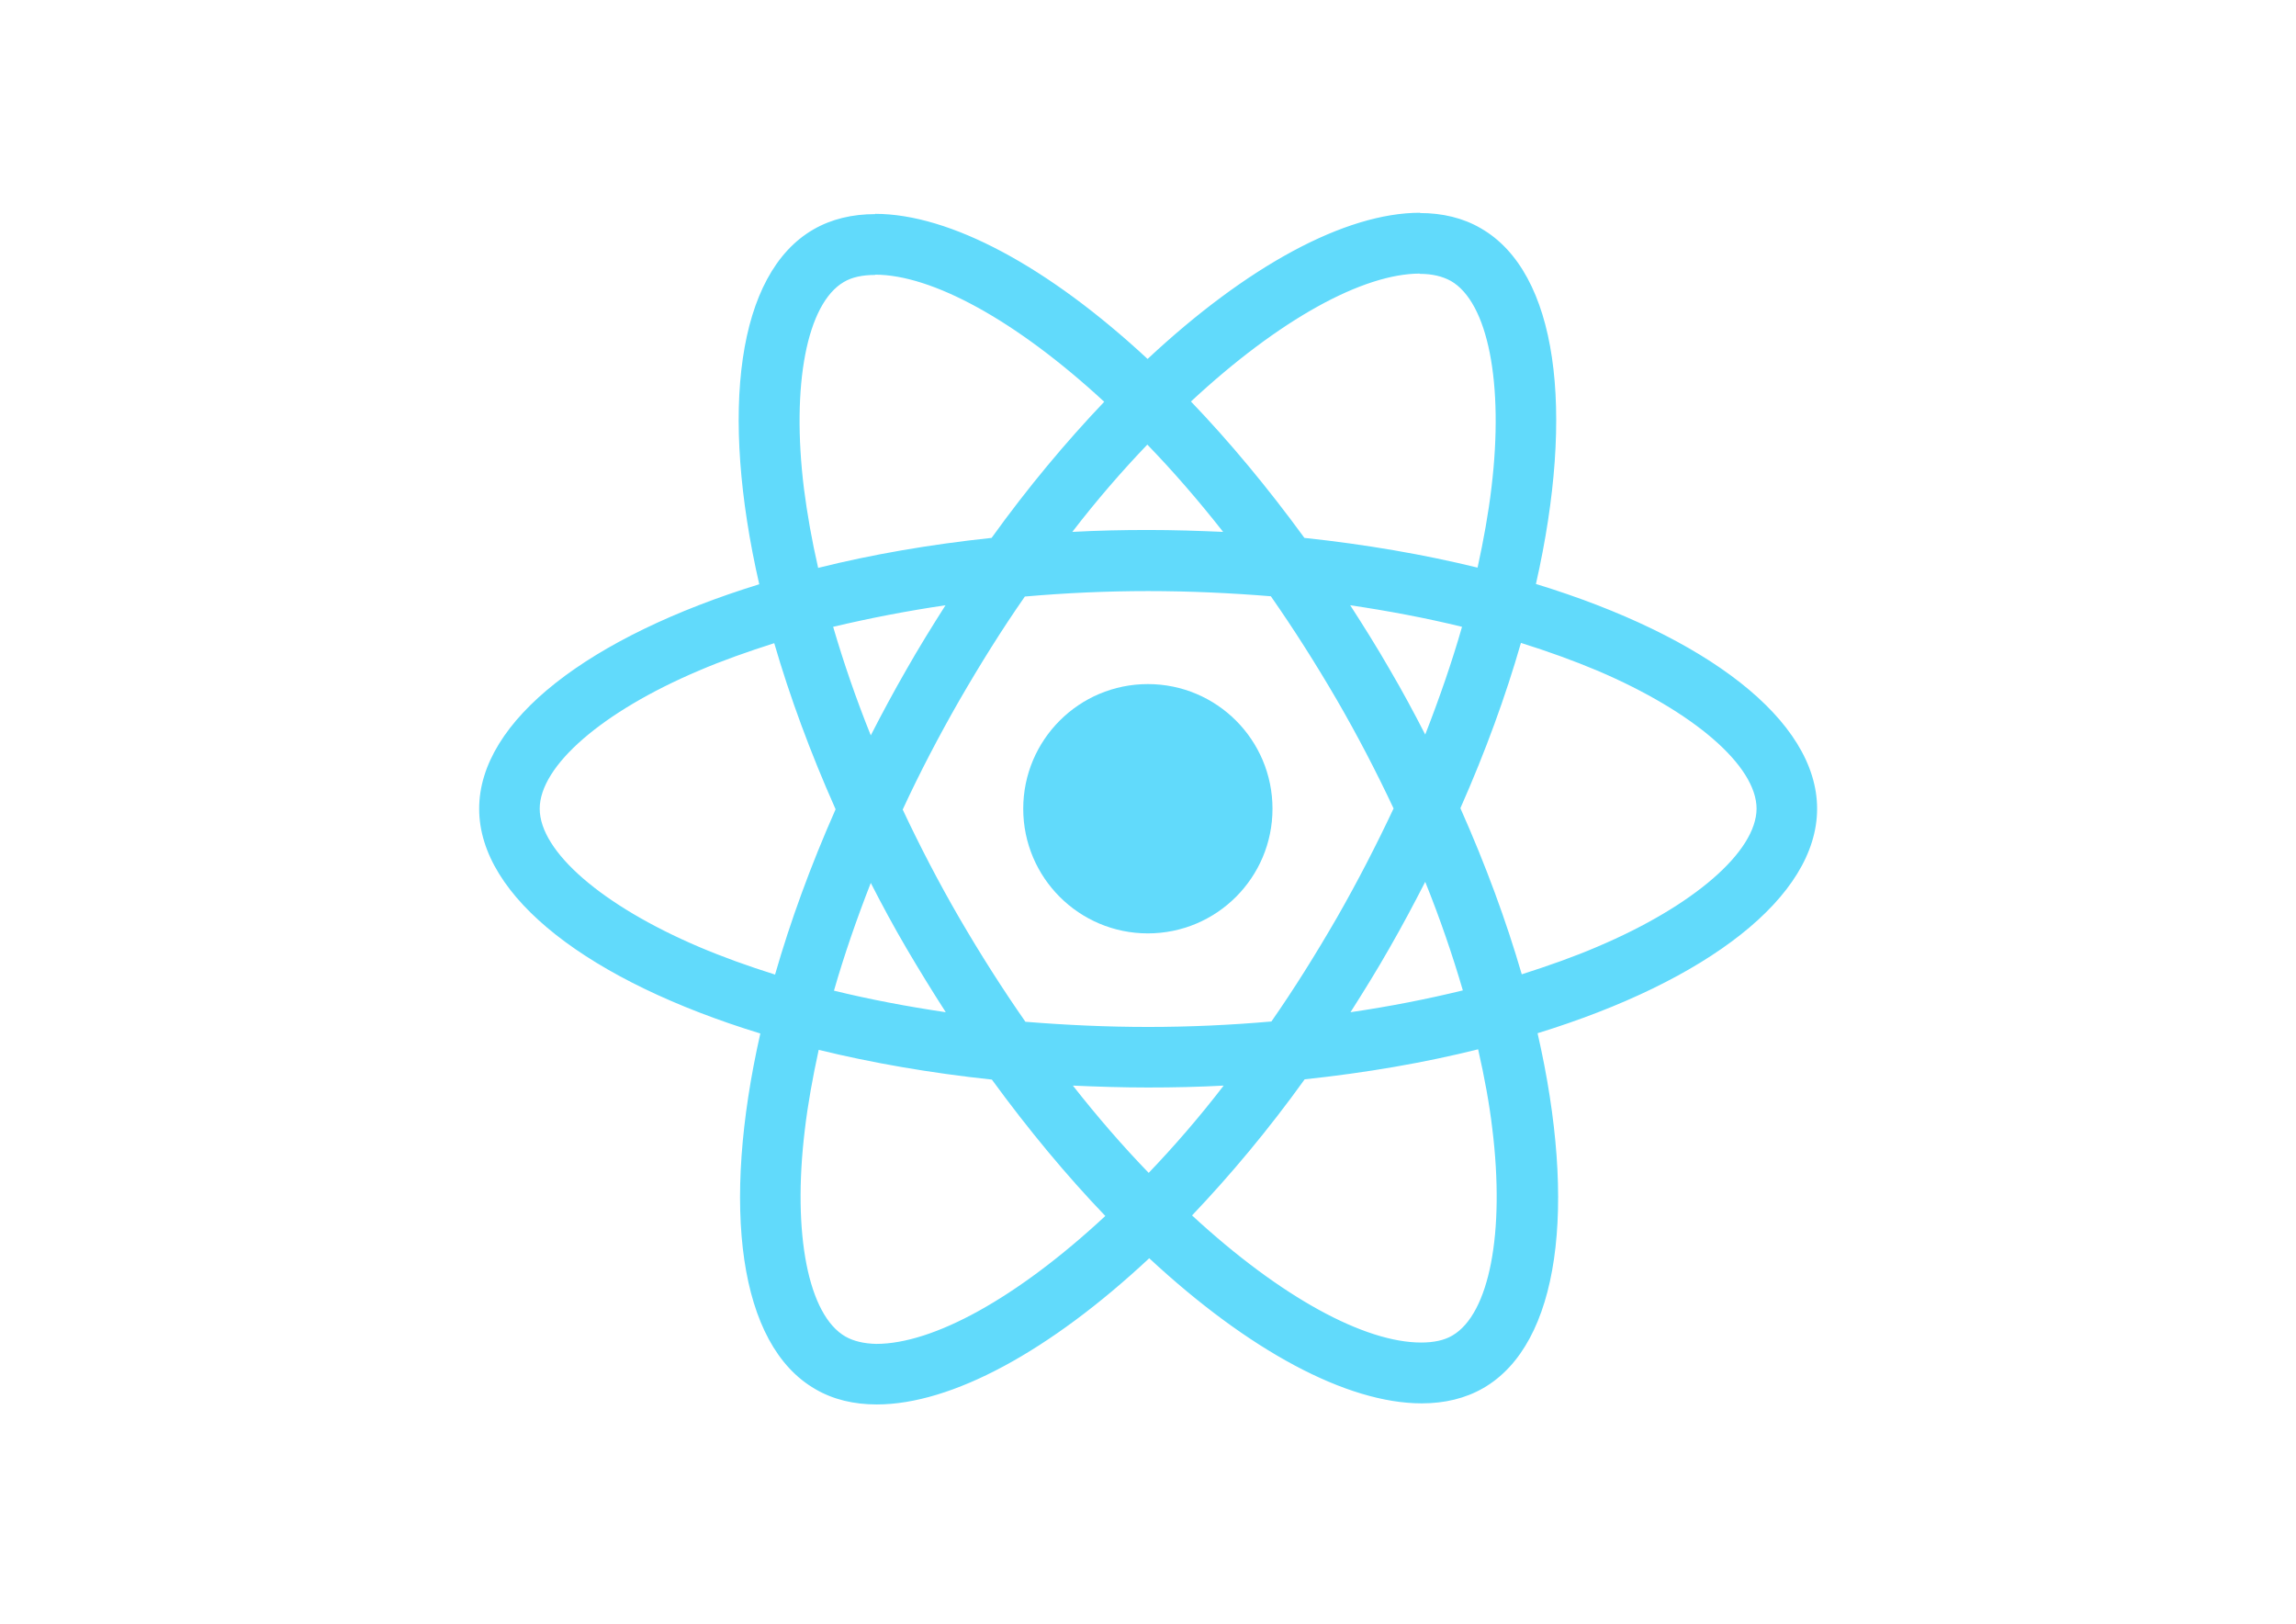
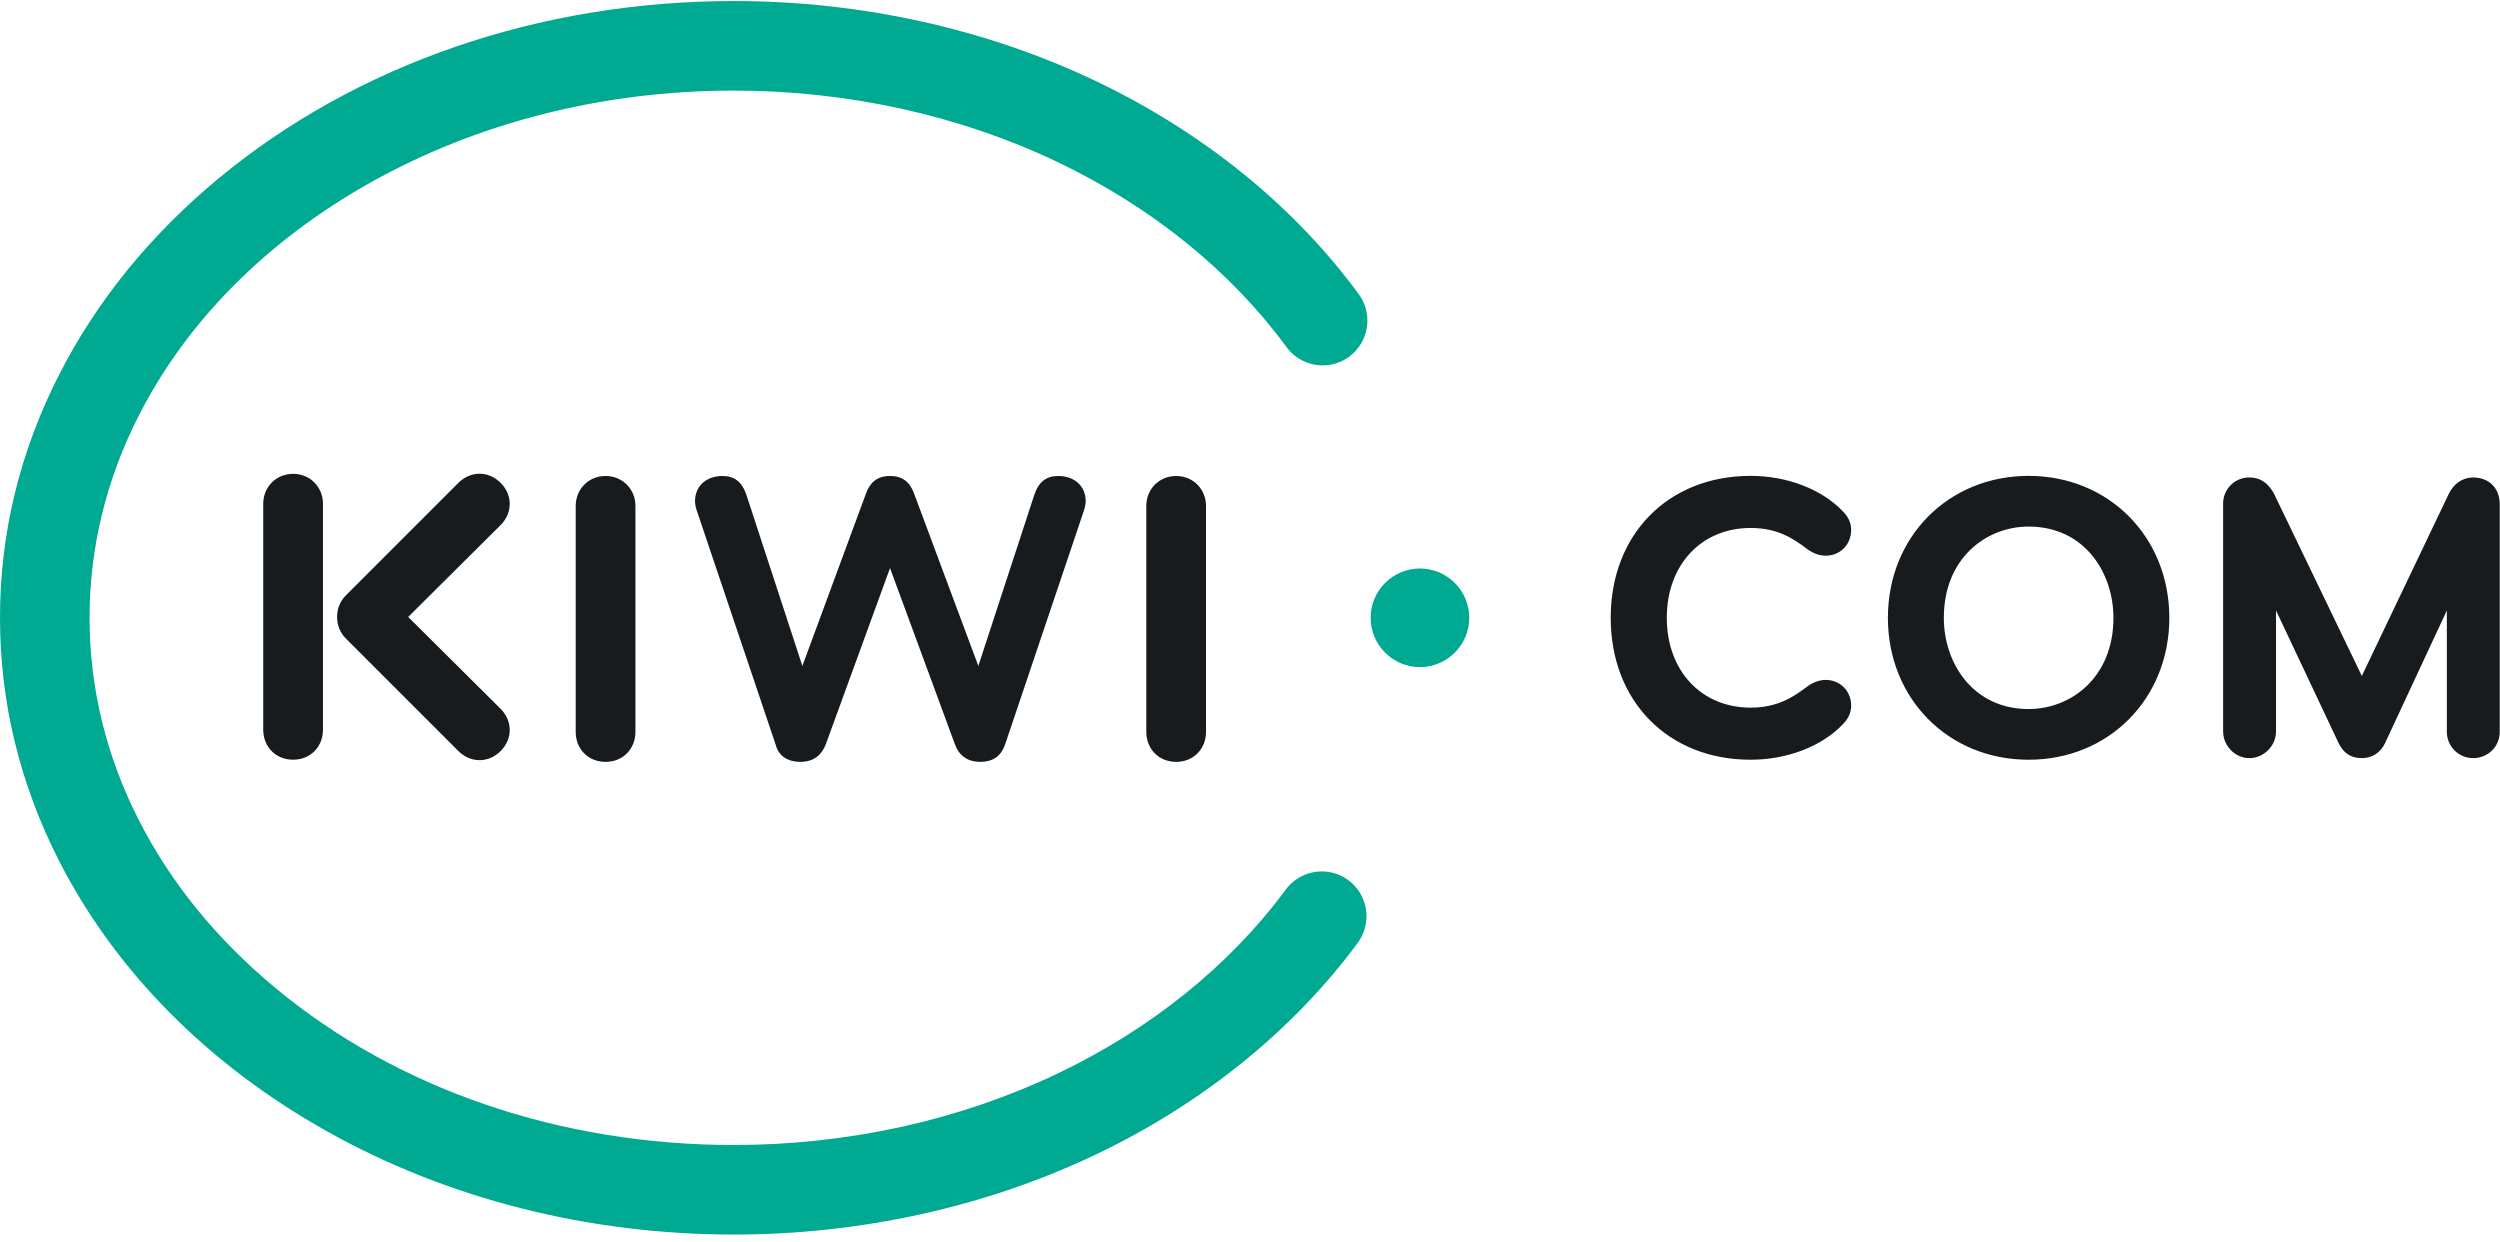
- <svg xmlns="http://www.w3.org/2000/svg" viewBox="0 0 841.9 595.3">
-   <g fill="#61DAFB">
-     <path d="M666.3 296.5c0-32.5-40.7-63.3-103.1-82.4 14.4-63.6 8-114.2-20.2-130.4-6.5-3.8-14.1-5.6-22.4-5.6v22.3c4.6 0 8.3.9 11.4 2.6 13.6 7.8 19.5 37.5 14.9 75.7-1.1 9.4-2.9 19.3-5.1 29.4-19.6-4.8-41-8.5-63.5-10.9-13.5-18.5-27.5-35.3-41.6-50 32.6-30.3 63.2-46.9 84-46.9V78c-27.5 0-63.5 19.6-99.9 53.6-36.4-33.8-72.4-53.2-99.9-53.2v22.3c20.7 0 51.4 16.5 84 46.6-14 14.7-28 31.4-41.3 49.9-22.6 2.4-44 6.1-63.6 11-2.3-10-4-19.7-5.2-29-4.7-38.2 1.1-67.9 14.6-75.8 3-1.8 6.9-2.6 11.5-2.6V78.5c-8.4 0-16 1.8-22.6 5.6-28.1 16.2-34.4 66.7-19.9 130.1-62.2 19.2-102.7 49.9-102.7 82.3 0 32.5 40.7 63.3 103.1 82.4-14.4 63.6-8 114.2 20.2 130.4 6.5 3.8 14.1 5.6 22.5 5.6 27.5 0 63.5-19.6 99.9-53.6 36.4 33.8 72.4 53.2 99.9 53.2 8.4 0 16-1.8 22.6-5.6 28.1-16.2 34.4-66.7 19.9-130.1 62-19.1 102.5-49.9 102.5-82.3zm-130.2-66.7c-3.7 12.9-8.3 26.2-13.5 39.5-4.1-8-8.4-16-13.1-24-4.6-8-9.5-15.8-14.4-23.4 14.2 2.1 27.9 4.7 41 7.9zm-45.8 106.5c-7.8 13.5-15.8 26.3-24.1 38.2-14.9 1.3-30 2-45.2 2-15.1 0-30.2-.7-45-1.9-8.3-11.9-16.4-24.6-24.2-38-7.6-13.1-14.5-26.4-20.8-39.8 6.2-13.4 13.2-26.8 20.7-39.9 7.8-13.5 15.8-26.3 24.1-38.2 14.9-1.3 30-2 45.2-2 15.1 0 30.2.7 45 1.9 8.3 11.9 16.4 24.6 24.2 38 7.6 13.1 14.5 26.4 20.8 39.8-6.3 13.4-13.2 26.8-20.7 39.9zm32.3-13c5.4 13.4 10 26.8 13.8 39.8-13.1 3.2-26.9 5.9-41.2 8 4.9-7.7 9.8-15.6 14.4-23.7 4.6-8 8.9-16.1 13-24.1zM421.2 430c-9.3-9.6-18.6-20.3-27.8-32 9 .4 18.2.7 27.5.7 9.4 0 18.7-.2 27.8-.7-9 11.7-18.3 22.4-27.5 32zm-74.4-58.9c-14.2-2.1-27.9-4.7-41-7.9 3.7-12.9 8.3-26.2 13.5-39.5 4.1 8 8.4 16 13.1 24 4.7 8 9.5 15.8 14.4 23.4zM420.7 163c9.3 9.6 18.6 20.3 27.8 32-9-.4-18.2-.7-27.5-.7-9.4 0-18.7.2-27.8.7 9-11.7 18.3-22.4 27.5-32zm-74 58.9c-4.9 7.7-9.8 15.6-14.4 23.7-4.6 8-8.9 16-13 24-5.4-13.4-10-26.8-13.8-39.8 13.1-3.1 26.9-5.8 41.2-7.9zm-90.5 125.2c-35.4-15.1-58.3-34.9-58.3-50.6 0-15.7 22.9-35.6 58.3-50.6 8.6-3.7 18-7 27.7-10.1 5.7 19.6 13.2 40 22.5 60.9-9.2 20.8-16.6 41.1-22.2 60.6-9.9-3.1-19.3-6.5-28-10.2zM310 490c-13.6-7.8-19.5-37.5-14.9-75.7 1.1-9.4 2.9-19.3 5.1-29.4 19.6 4.8 41 8.5 63.5 10.9 13.5 18.5 27.5 35.3 41.6 50-32.6 30.3-63.2 46.9-84 46.9-4.5-.1-8.3-1-11.3-2.7zm237.2-76.2c4.7 38.2-1.1 67.9-14.6 75.8-3 1.8-6.9 2.6-11.5 2.6-20.7 0-51.4-16.5-84-46.6 14-14.7 28-31.4 41.3-49.9 22.6-2.4 44-6.1 63.6-11 2.3 10.1 4.1 19.8 5.2 29.1zm38.5-66.7c-8.6 3.7-18 7-27.7 10.1-5.7-19.6-13.2-40-22.5-60.9 9.2-20.8 16.6-41.1 22.2-60.6 9.9 3.1 19.3 6.5 28.1 10.2 35.4 15.1 58.3 34.9 58.3 50.6-.1 15.7-23 35.6-58.4 50.6zM320.8 78.4z" />
-     <circle cx="420.9" cy="296.5" r="45.7" />
-     <path d="M520.5 78.1z" />
+ <svg xmlns="http://www.w3.org/2000/svg" width="278" height="138">
+   <g fill="none">
+     <path fill="#171B1E" d="M120.447 57.027c.14-.354.282-.919.282-1.272 0-1.907-1.483-2.826-3.037-2.826-1.342 0-2.19.636-2.685 2.12l-6.216 19.003-7.135-19.145c-.424-1.2-1.2-1.978-2.685-1.978-1.483 0-2.26.777-2.683 1.978l-7.065 19.145-6.216-19.003c-.495-1.483-1.343-2.12-2.685-2.12-1.554 0-3.037.919-3.037 2.826 0 .353.14.918.282 1.272l8.689 25.784c.283 1.13 1.2 1.908 2.755 1.908 1.554 0 2.402-.848 2.826-1.979l7.134-19.568 7.206 19.568c.424 1.2 1.342 1.979 2.826 1.979s2.331-.706 2.755-1.908l8.689-25.784zM55.67 78.823L45.39 68.605l10.28-10.217c1.298-1.3 1.4-3.298 0-4.696-1.399-1.399-3.397-1.3-4.695 0L38.467 66.2a3.303 3.303 0 0 0-.979 2.405 3.302 3.302 0 0 0 .979 2.405l12.508 12.507c1.298 1.3 3.296 1.4 4.695 0 1.398-1.397 1.298-3.395 0-4.694zM35.913 81.16V56.01c0-1.836-1.412-3.32-3.32-3.32s-3.32 1.484-3.32 3.32v25.15c0 1.835 1.341 3.319 3.32 3.319 1.978 0 3.32-1.484 3.32-3.32zm28.105-24.91v25.147c0 1.837 1.343 3.322 3.32 3.322 1.98 0 3.322-1.485 3.322-3.322V56.25c0-1.837-1.414-3.32-3.321-3.32-1.907 0-3.32 1.483-3.32 3.32zm63.45 0v25.147c0 1.837 1.342 3.322 3.32 3.322 1.978 0 3.32-1.485 3.32-3.322V56.25c0-1.837-1.413-3.32-3.32-3.32-1.907 0-3.32 1.483-3.32 3.32zm0 0v25.147c0 1.837 1.342 3.322 3.32 3.322 1.978 0 3.32-1.485 3.32-3.322V56.25c0-1.837-1.413-3.32-3.32-3.32-1.907 0-3.32 1.483-3.32 3.32zm0 0v25.147c0 1.837 1.342 3.322 3.32 3.322 1.978 0 3.32-1.485 3.32-3.322V56.25c0-1.837-1.413-3.32-3.32-3.32-1.907 0-3.32 1.483-3.32 3.32zm67.2 2.46c2.975 0 4.71 1.136 6.371 2.402.663.458 1.312.68 1.982.68 1.612 0 2.829-1.236 2.829-2.874 0-.764-.31-1.446-.947-2.084-2.37-2.453-6.196-3.917-10.235-3.917-9.16 0-15.559 6.49-15.559 15.782 0 9.293 6.398 15.783 15.56 15.783 4.038 0 7.858-1.459 10.217-3.901.648-.65.964-1.336.964-2.1 0-1.638-1.217-2.874-2.83-2.874-.671 0-1.334.233-2.029.714-1.569 1.198-3.35 2.368-6.323 2.368-5.487 0-9.32-4.108-9.32-9.99 0-5.882 3.833-9.989 9.32-9.989zm30.914-5.793c-8.92 0-15.648 6.785-15.648 15.782 0 8.998 6.727 15.783 15.648 15.783 8.92 0 15.647-6.785 15.647-15.783 0-8.997-6.726-15.782-15.647-15.782zm0 25.928c-6.19 0-9.428-5.104-9.428-10.146 0-6.66 4.743-10.145 9.428-10.145 6.192 0 9.432 5.104 9.432 10.145 0 6.661-4.745 10.146-9.432 10.146zm49.427-25.75c-1.15 0-2.16.681-2.703 1.82l-9.671 20.25-.085-.178-9.693-20.112c-.669-1.214-1.535-1.78-2.727-1.78a2.887 2.887 0 0 0-2.918 2.92v25.324c0 1.607 1.336 2.964 2.918 2.964 1.606 0 2.963-1.357 2.963-2.964V67.883l6.98 14.792c.558 1.11 1.373 1.628 2.564 1.628 1.135 0 2.071-.599 2.569-1.643l6.884-14.774v13.499c0 1.609 1.31 2.918 2.919 2.918 1.661 0 2.962-1.282 2.962-2.918V56.059c0-1.772-1.19-2.963-2.962-2.963z" />
+     <path fill="#00A991" d="M149.934 97.876a4.941 4.941 0 0 0-2.952-.973 5.002 5.002 0 0 0-4.01 2.024c-6.244 8.46-15.06 15.553-25.496 20.511-10.851 5.16-23.254 7.885-35.904 7.885-19.301 0-37.403-6.207-50.97-17.48-6.513-5.404-11.615-11.678-15.165-18.646-3.633-7.135-5.476-14.704-5.478-22.496.002-7.792 1.845-15.362 5.478-22.499C20.78 35.711 29.687 26.754 41.196 20.3c11.927-6.69 25.896-10.226 40.402-10.226 12.648 0 25.081 2.74 35.956 7.924 10.458 4.984 19.279 12.107 25.51 20.6a5.001 5.001 0 0 0 4.018 2.033 4.942 4.942 0 0 0 2.942-.965 4.985 4.985 0 0 0 1.067-6.96c-7.206-9.815-17.32-18.01-29.252-23.698C109.635 3.191 95.72.117 81.6.116 59.978.12 39.608 7.144 24.24 19.893 16.68 26.17 10.733 33.5 6.564 41.682 2.207 50.227-.002 59.317 0 68.7c-.002 9.383 2.207 18.472 6.564 27.017 6.248 12.253 16.54 22.65 29.761 30.066 13.412 7.521 29.067 11.498 45.273 11.499 14.083 0 27.968-3.06 40.153-8.85 11.909-5.662 22.017-13.82 29.233-23.592a4.987 4.987 0 0 0-1.05-6.965" />
+     <path fill="#00A991" d="M157.898 63.215a5.49 5.49 0 0 0-5.483 5.484 5.49 5.49 0 0 0 5.483 5.484 5.49 5.49 0 0 0 5.483-5.484 5.49 5.49 0 0 0-5.483-5.484" />
  </g>
</svg>
